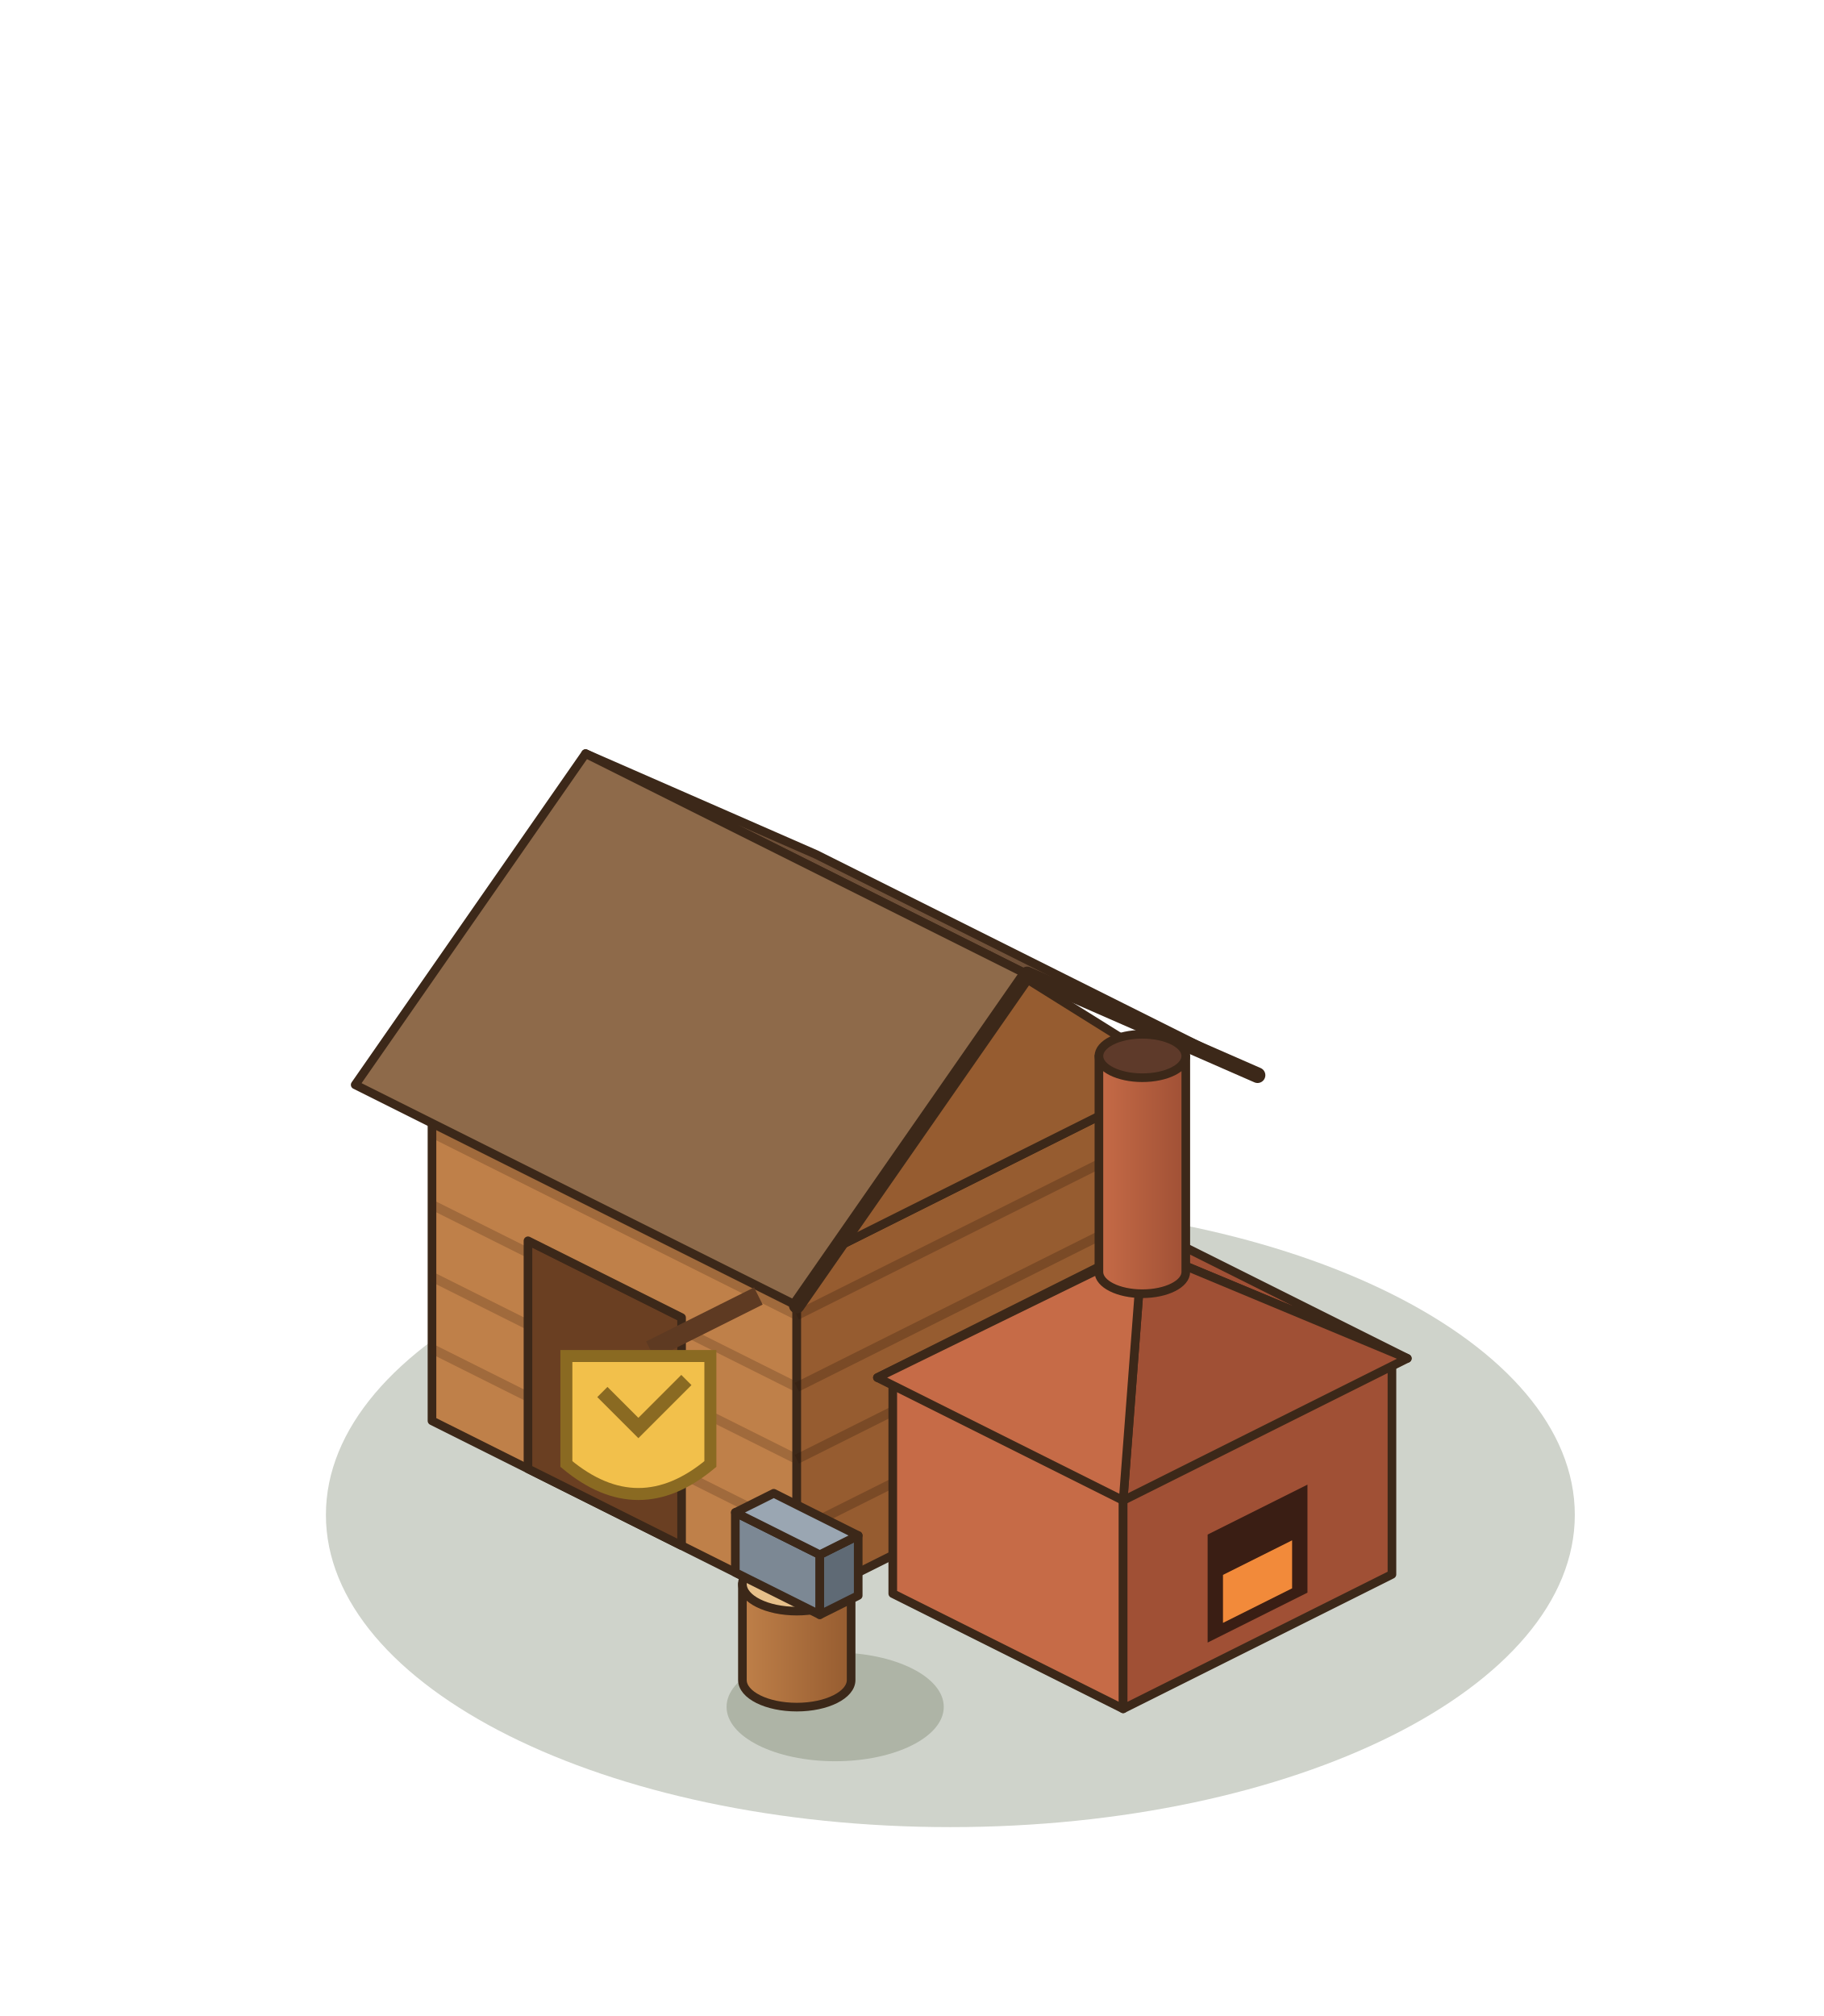
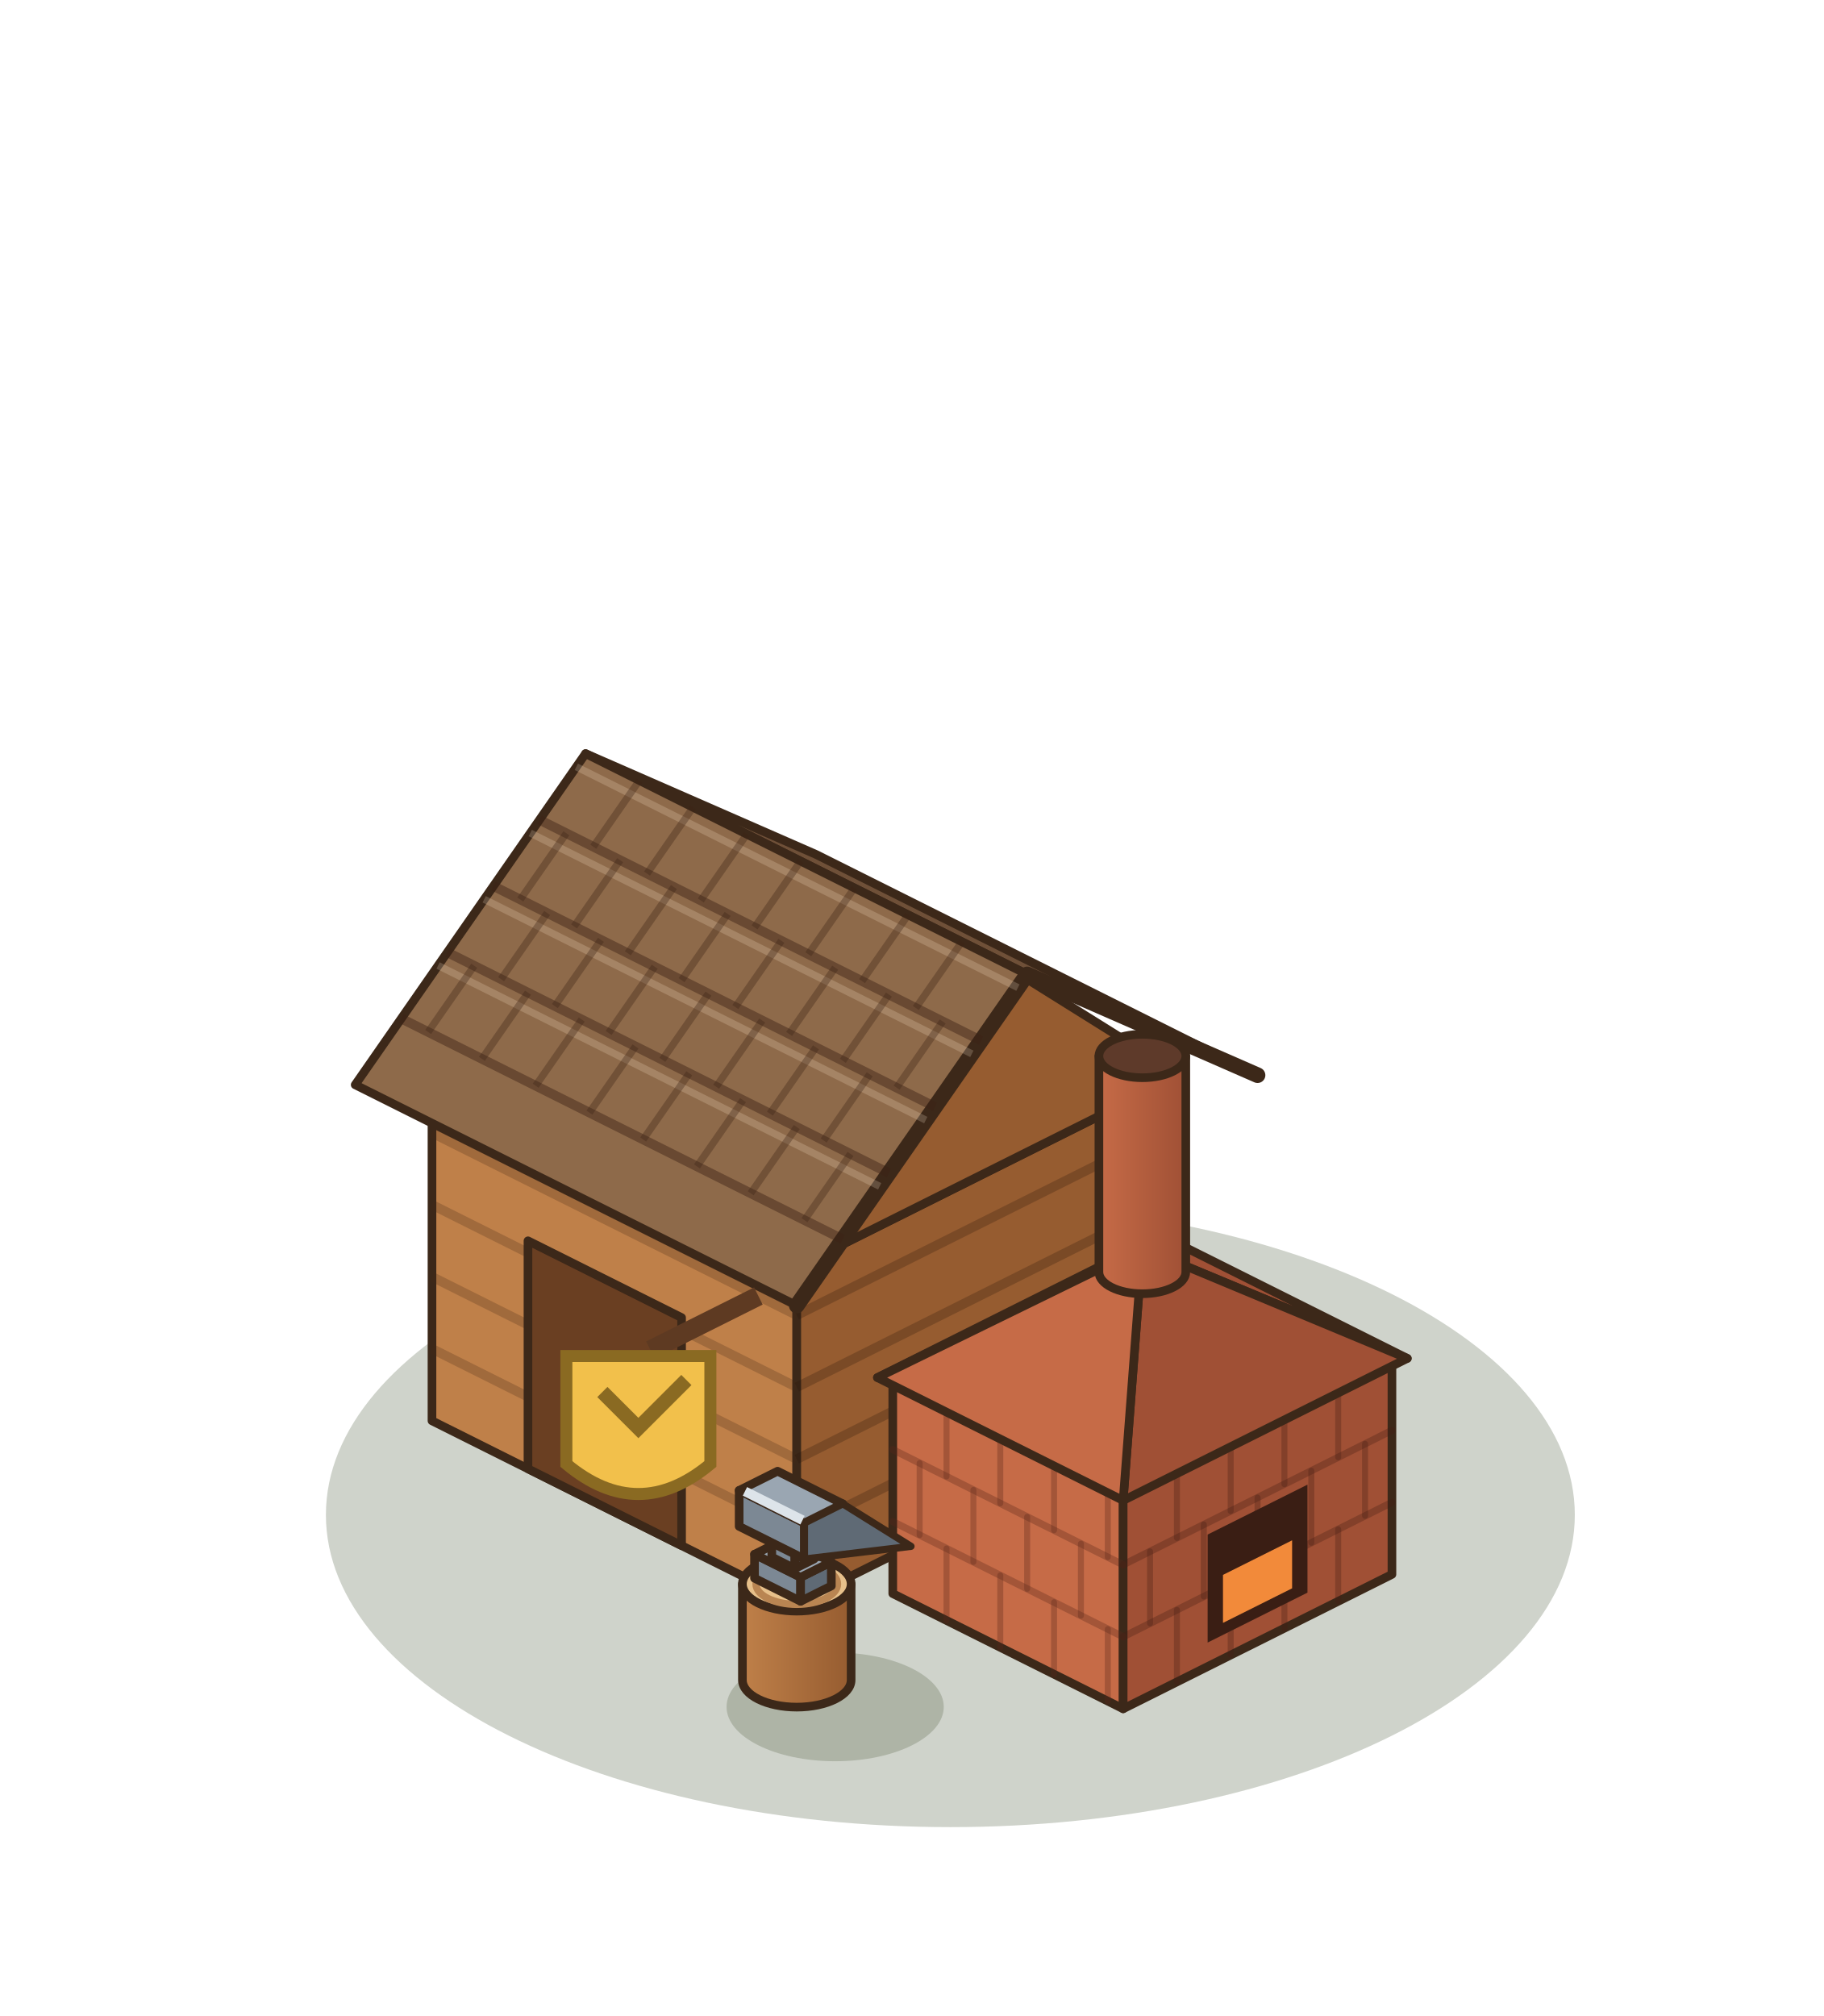
<svg xmlns="http://www.w3.org/2000/svg" width="190" height="210" viewBox="-95 -155 190 210">
  <g transform="scale(1.25)">
    <ellipse cx="3.2" cy="2.24" rx="52.04" ry="26.02" fill="rgba(40,55,20,0.22)" />
    <polygon points="-40,-5.6 -9.6,9.6 -9.6,-18.4 -40,-33.6" fill="#BF8049" stroke="#3C2819" stroke-width="0.72" stroke-linejoin="round" />
    <polygon points="22.4,-6.4 -9.6,9.6 -9.6,-18.4 22.4,-34.4" fill="#965C30" stroke="#3C2819" stroke-width="0.72" stroke-linejoin="round" />
    <polygon points="-8,-49.6 22.4,-34.4 -9.6,-18.4 -40,-33.6" fill="#E0A96C" stroke="#3C2819" stroke-width="0.72" stroke-linejoin="round" />
    <polyline points="-40,-11.6 -9.6,3.6" stroke="rgba(70,40,20,.25)" stroke-width="0.8" />
    <polyline points="-40,-17.6 -9.6,-2.4" stroke="rgba(70,40,20,.25)" stroke-width="0.8" />
    <polyline points="-40,-23.6 -9.6,-8.4" stroke="rgba(70,40,20,.25)" stroke-width="0.8" />
    <polyline points="-40,-29.6 -9.6,-14.4" stroke="rgba(70,40,20,.25)" stroke-width="0.8" />
    <polyline points="22.4,-12.4 -9.6,3.6" stroke="rgba(40,20,10,.25)" stroke-width="0.8" />
    <polyline points="22.4,-18.4 -9.6,-2.4" stroke="rgba(40,20,10,.25)" stroke-width="0.8" />
    <polyline points="22.4,-24.4 -9.6,-8.4" stroke="rgba(40,20,10,.25)" stroke-width="0.8" />
    <polyline points="22.4,-30.4 -9.6,-14.4" stroke="rgba(40,20,10,.25)" stroke-width="0.8" />
    <polygon points="-32,-1.6 -19.2,4.8 -19.2,-14.2 -32,-20.6" fill="#6A3F22" stroke="#3C2819" stroke-width="0.72" stroke-linejoin="round" />
    <polygon points="-20.48,-4.39 -19.84,-4.07 -19.84,-5.02 -20.48,-5.34" fill="#F2C04B" />
    <polygon points="-8,-52.8 28.8,-34.4 9.6,-42.8 -27.2,-61.2" fill="#6F5038" stroke="#3C2819" stroke-width="0.72" stroke-linejoin="round" />
    <polygon points="22.4,-34.4 -9.6,-18.4 6.4,-44.4" fill="#965C30" stroke="#3C2819" stroke-width="0.72" stroke-linejoin="round" />
    <polygon points="-27.2,-61.2 9.6,-42.8 -9.6,-15.2 -46.4,-33.6" fill="#8E6A4A" stroke="#3C2819" stroke-width="0.72" stroke-linejoin="round" />
    <polyline points="28.8,-34.4 9.6,-42.8 -9.6,-15.2" fill="none" stroke="#3C2819" stroke-width="1.3" stroke-linejoin="round" stroke-linecap="round" />
+     <polyline points="-31.04,-55.68 5.76,-37.28" stroke="rgba(60,35,20,.45)" stroke-width="0.8" />
+     <polyline points="-27.97,-60.1 8.83,-41.7" stroke="rgba(255,235,210,.2)" stroke-width="0.6" />
+     <polyline points="-22.72,-58.96 -26.56,-53.44" stroke="rgba(60,35,20,.35)" stroke-width="0.6" />
+     <polyline points="-18.24,-56.72 -22.08,-51.2" stroke="rgba(60,35,20,.35)" stroke-width="0.6" />
+     <polyline points="-13.76,-54.48 -17.6,-48.96" stroke="rgba(60,35,20,.35)" stroke-width="0.6" />
+     <polyline points="-9.28,-52.24 -13.12,-46.72" stroke="rgba(60,35,20,.35)" stroke-width="0.6" />
+     <polyline points="-4.8,-50 -8.64,-44.48" stroke="rgba(60,35,20,.35)" stroke-width="0.6" />
+     <polyline points="-0.32,-47.76 -4.16,-42.24" stroke="rgba(60,35,20,.35)" stroke-width="0.6" />
+     <polyline points="4.16,-45.52 0.32,-40" stroke="rgba(60,35,20,.35)" stroke-width="0.6" />
+     <polyline points="-34.88,-50.16 1.92,-31.76" stroke="rgba(60,35,20,.45)" stroke-width="0.8" />
+     <polyline points="-31.81,-54.58 4.99,-36.18" stroke="rgba(255,235,210,.2)" stroke-width="0.6" />
+     <polyline points="-28.8,-54.56 -32.64,-49.04" stroke="rgba(60,35,20,.35)" stroke-width="0.6" />
+     <polyline points="-24.32,-52.32 -28.16,-46.8" stroke="rgba(60,35,20,.35)" stroke-width="0.6" />
+     <polyline points="-19.84,-50.08 -23.68,-44.56" stroke="rgba(60,35,20,.35)" stroke-width="0.6" />
+     <polyline points="-15.36,-47.84 -19.2,-42.32" stroke="rgba(60,35,20,.35)" stroke-width="0.6" />
+     <polyline points="-10.88,-45.6 -14.72,-40.08" stroke="rgba(60,35,20,.35)" stroke-width="0.6" />
+     <polyline points="-6.4,-43.36 -10.24,-37.84" stroke="rgba(60,35,20,.35)" stroke-width="0.6" />
+     <polyline points="-1.92,-41.12 -5.76,-35.6" stroke="rgba(60,35,20,.35)" stroke-width="0.6" />
+     <polyline points="2.56,-38.88 -1.28,-33.36" stroke="rgba(60,35,20,.35)" stroke-width="0.6" />
+     <polyline points="-38.72,-44.64 -1.92,-26.24" stroke="rgba(60,35,20,.45)" stroke-width="0.8" />
+     <polyline points="-35.65,-49.06 1.15,-30.66" stroke="rgba(255,235,210,.2)" stroke-width="0.6" />
+     <polyline points="-30.4,-47.92 -34.24,-42.4" stroke="rgba(60,35,20,.35)" stroke-width="0.6" />
+     <polyline points="-25.92,-45.68 -29.76,-40.16" stroke="rgba(60,35,20,.35)" stroke-width="0.6" />
+     <polyline points="-21.44,-43.44 -25.28,-37.92" stroke="rgba(60,35,20,.35)" stroke-width="0.6" />
+     <polyline points="-16.96,-41.2 -20.8,-35.68" stroke="rgba(60,35,20,.35)" stroke-width="0.6" />
+     <polyline points="-12.48,-38.96 -16.32,-33.44" stroke="rgba(60,35,20,.35)" stroke-width="0.6" />
+     <polyline points="-8,-36.72 -11.84,-31.2" stroke="rgba(60,35,20,.35)" stroke-width="0.6" />
+     <polyline points="-3.52,-34.48 -7.36,-28.96" stroke="rgba(60,35,20,.35)" stroke-width="0.6" />
+     <polyline points="-42.56,-39.12 -5.76,-20.72" stroke="rgba(60,35,20,.45)" stroke-width="0.8" />
+     <polyline points="-39.49,-43.54 -2.69,-25.14" stroke="rgba(255,235,210,.2)" stroke-width="0.6" />
+     <polyline points="-36.48,-43.52 -40.32,-38" stroke="rgba(60,35,20,.35)" stroke-width="0.6" />
+     <polyline points="-32,-41.28 -35.84,-35.76" stroke="rgba(60,35,20,.35)" stroke-width="0.6" />
+     <polyline points="-27.52,-39.04 -31.36,-33.52" stroke="rgba(60,35,20,.35)" stroke-width="0.6" />
+     <polyline points="-23.04,-36.8 -26.88,-31.28" stroke="rgba(60,35,20,.35)" stroke-width="0.6" />
+     <polyline points="-18.56,-34.56 -22.4,-29.04" stroke="rgba(60,35,20,.35)" stroke-width="0.6" />
+     <polyline points="-14.08,-32.32 -17.92,-26.8" stroke="rgba(60,35,20,.35)" stroke-width="0.6" />
+     <polyline points="-9.6,-30.08 -13.44,-24.56" stroke="rgba(60,35,20,.35)" stroke-width="0.6" />
+     <polyline points="-5.12,-27.84 -8.96,-22.32" stroke="rgba(60,35,20,.35)" stroke-width="0.6" />
    <line x1="-12.8" y1="-16" x2="-21.8" y2="-11.5" stroke="#5E3A22" stroke-width="1.6" />
    <path d="M-28.8,-11 h12 v9 q-6,5 -12,0 Z" fill="#F2C04B" stroke="#8A6A22" stroke-width="1" />
    <path d="M-25.8,-8 l3,3 l4,-4" stroke="#8A6A22" stroke-width="1.2" fill="none" />
    <polygon points="-1.6,8.8 17.6,18.4 17.6,0.4 -1.6,-9.2" fill="#C66B47" stroke="#3C2819" stroke-width="0.72" stroke-linejoin="round" />
    <polygon points="40,7.2 17.6,18.4 17.6,0.4 40,-10.8" fill="#A05035" stroke="#3C2819" stroke-width="0.72" stroke-linejoin="round" />
    <polygon points="20.8,-20.4 40,-10.8 17.6,0.4 -1.6,-9.2" fill="#E08A62" stroke="#3C2819" stroke-width="0.72" stroke-linejoin="round" />
+     <line x1="-1.6" y1="2.8" x2="17.6" y2="12.4" stroke="rgba(90,40,25,.32)" stroke-width="0.6" stroke-linecap="round" />
+     <line x1="-1.6" y1="-3.2" x2="17.6" y2="6.4" stroke="rgba(90,40,25,.32)" stroke-width="0.6" stroke-linecap="round" />
+     <line x1="2.88" y1="11.04" x2="2.88" y2="5.04" stroke="rgba(90,40,25,.32)" stroke-width="0.5" stroke-linecap="round" />
+     <line x1="7.36" y1="13.28" x2="7.36" y2="7.28" stroke="rgba(90,40,25,.32)" stroke-width="0.5" stroke-linecap="round" />
+     <line x1="11.84" y1="15.52" x2="11.84" y2="9.52" stroke="rgba(90,40,25,.32)" stroke-width="0.5" stroke-linecap="round" />
+     <line x1="16.32" y1="17.76" x2="16.32" y2="11.76" stroke="rgba(90,40,25,.32)" stroke-width="0.5" stroke-linecap="round" />
+     <line x1="0.64" y1="3.92" x2="0.64" y2="-2.08" stroke="rgba(90,40,25,.32)" stroke-width="0.5" stroke-linecap="round" />
+     <line x1="5.12" y1="6.16" x2="5.12" y2="0.16" stroke="rgba(90,40,25,.32)" stroke-width="0.5" stroke-linecap="round" />
+     <line x1="9.6" y1="8.4" x2="9.6" y2="2.4" stroke="rgba(90,40,25,.32)" stroke-width="0.5" stroke-linecap="round" />
+     <line x1="14.08" y1="10.64" x2="14.08" y2="4.64" stroke="rgba(90,40,25,.32)" stroke-width="0.5" stroke-linecap="round" />
+     <line x1="2.88" y1="-0.96" x2="2.88" y2="-6.96" stroke="rgba(90,40,25,.32)" stroke-width="0.5" stroke-linecap="round" />
+     <line x1="7.36" y1="1.28" x2="7.36" y2="-4.72" stroke="rgba(90,40,25,.32)" stroke-width="0.5" stroke-linecap="round" />
+     <line x1="11.84" y1="3.52" x2="11.84" y2="-2.48" stroke="rgba(90,40,25,.32)" stroke-width="0.5" stroke-linecap="round" />
+     <line x1="16.32" y1="5.76" x2="16.32" y2="-0.24" stroke="rgba(90,40,25,.32)" stroke-width="0.5" stroke-linecap="round" />
+     <line x1="40" y1="1.2" x2="17.6" y2="12.4" stroke="rgba(70,30,20,.32)" stroke-width="0.6" stroke-linecap="round" />
+     <line x1="40" y1="-4.8" x2="17.6" y2="6.4" stroke="rgba(70,30,20,.32)" stroke-width="0.6" stroke-linecap="round" />
+     <line x1="35.52" y1="9.44" x2="35.52" y2="3.44" stroke="rgba(70,30,20,.32)" stroke-width="0.5" stroke-linecap="round" />
+     <line x1="31.04" y1="11.68" x2="31.04" y2="5.68" stroke="rgba(70,30,20,.32)" stroke-width="0.5" stroke-linecap="round" />
+     <line x1="26.56" y1="13.92" x2="26.56" y2="7.92" stroke="rgba(70,30,20,.32)" stroke-width="0.5" stroke-linecap="round" />
+     <line x1="22.08" y1="16.16" x2="22.08" y2="10.16" stroke="rgba(70,30,20,.32)" stroke-width="0.5" stroke-linecap="round" />
+     <line x1="37.76" y1="2.32" x2="37.76" y2="-3.68" stroke="rgba(70,30,20,.32)" stroke-width="0.5" stroke-linecap="round" />
+     <line x1="33.28" y1="4.56" x2="33.28" y2="-1.44" stroke="rgba(70,30,20,.32)" stroke-width="0.5" stroke-linecap="round" />
+     <line x1="28.8" y1="6.8" x2="28.8" y2="0.8" stroke="rgba(70,30,20,.32)" stroke-width="0.5" stroke-linecap="round" />
+     <line x1="24.32" y1="9.04" x2="24.32" y2="3.04" stroke="rgba(70,30,20,.32)" stroke-width="0.5" stroke-linecap="round" />
+     <line x1="19.84" y1="11.28" x2="19.84" y2="5.28" stroke="rgba(70,30,20,.32)" stroke-width="0.5" stroke-linecap="round" />
+     <line x1="35.52" y1="-2.56" x2="35.52" y2="-8.56" stroke="rgba(70,30,20,.32)" stroke-width="0.5" stroke-linecap="round" />
+     <line x1="31.04" y1="-0.32" x2="31.04" y2="-6.32" stroke="rgba(70,30,20,.32)" stroke-width="0.5" stroke-linecap="round" />
+     <line x1="26.56" y1="1.92" x2="26.56" y2="-4.08" stroke="rgba(70,30,20,.32)" stroke-width="0.5" stroke-linecap="round" />
+     <line x1="22.08" y1="4.16" x2="22.08" y2="-1.84" stroke="rgba(70,30,20,.32)" stroke-width="0.5" stroke-linecap="round" />
    <polygon points="32.96,8.72 24.64,12.88 24.64,3.88 32.96,-0.28" fill="#3A1E14" />
    <polygon points="31.68,8.36 25.92,11.24 25.92,7.24 31.68,4.36" fill="#F28A3A" />
    <polygon points="20.8,-21.04 41.28,-10.8 19.2,-20" fill="#A05035" stroke="#3C2819" stroke-width="0.72" stroke-linejoin="round" />
    <polygon points="-2.88,-9.2 20.8,-21.04 19.2,-20" fill="#A05035" stroke="#3C2819" stroke-width="0.72" stroke-linejoin="round" />
    <polygon points="41.28,-10.8 17.6,1.04 19.2,-20" fill="#A05035" stroke="#3C2819" stroke-width="0.72" stroke-linejoin="round" />
    <polygon points="17.6,1.04 -2.88,-9.2 19.2,-20" fill="#C66B47" stroke="#3C2819" stroke-width="0.72" stroke-linejoin="round" />
    <defs>
      <linearGradient id="kilng" x1="0" x2="1">
        <stop offset="0" stop-color="#C66B47" />
        <stop offset="1" stop-color="#A05035" />
      </linearGradient>
    </defs>
    <path d="M15.58,-36 L15.58,-18 A3.62,1.81 0 0 0 22.82,-18 L22.82,-36 Z" fill="url(#kilng)" stroke="#3C2819" stroke-width="0.72" stroke-linejoin="round" />
    <ellipse cx="19.2" cy="-36" rx="3.62" ry="1.81" fill="#5E3A2A" stroke="#3C2819" stroke-width="0.72" stroke-linejoin="round" />
    <ellipse cx="-6.4" cy="18.24" rx="9.05" ry="4.53" fill="rgba(40,55,20,0.2)" />
    <defs>
      <linearGradient id="blockg" x1="0" x2="1">
        <stop offset="0" stop-color="#BF8049" />
        <stop offset="1" stop-color="#965C30" />
      </linearGradient>
    </defs>
    <path d="M-14.13,8 L-14.13,16 A4.53,2.26 0 0 0 -5.07,16 L-5.07,8 Z" fill="url(#blockg)" stroke="#3C2819" stroke-width="0.72" stroke-linejoin="round" />
    <ellipse cx="-9.6" cy="8" rx="4.53" ry="2.26" fill="#E7C08A" stroke="#3C2819" stroke-width="0.72" stroke-linejoin="round" />
-     <polygon points="-14.72,7.04 -7.68,10.56 -7.68,5.56 -14.72,2.04" fill="#7C8894" stroke="#3C2819" stroke-width="0.72" stroke-linejoin="round" />
-     <polygon points="-4.48,8.96 -7.68,10.56 -7.68,5.56 -4.48,3.96" fill="#5F6A75" stroke="#3C2819" stroke-width="0.72" stroke-linejoin="round" />
-     <polygon points="-11.52,0.44 -4.48,3.96 -7.68,5.56 -14.72,2.04" fill="#9AA6B2" stroke="#3C2819" stroke-width="0.72" stroke-linejoin="round" />
+     <ellipse cx="-9.6" cy="8" rx="3.4" ry="1.7" fill="none" stroke="#B98552" stroke-width="0.6" />
+     <polygon points="-13.12,7.52 -9.28,9.44 -9.28,7.44 -13.12,5.52" fill="#7C8894" stroke="#3C2819" stroke-width="0.72" stroke-linejoin="round" />
+     <polygon points="-6.72,8.16 -9.28,9.44 -9.28,7.44 -6.72,6.16" fill="#5F6A75" stroke="#3C2819" stroke-width="0.72" stroke-linejoin="round" />
+     <polygon points="-10.56,4.24 -6.72,6.16 -9.28,7.44 -13.12,5.52" fill="#9AA6B2" stroke="#3C2819" stroke-width="0.72" stroke-linejoin="round" />
+     <polygon points="-11.68,5.76 -9.76,6.72 -9.76,4.72 -11.68,3.76" fill="#7C8894" stroke="#3C2819" stroke-width="0.72" stroke-linejoin="round" />
+     <polygon points="-8.16,5.92 -9.76,6.72 -9.76,4.72 -8.16,3.92" fill="#5F6A75" stroke="#3C2819" stroke-width="0.72" stroke-linejoin="round" />
+     <polygon points="-10.08,2.96 -8.16,3.92 -9.76,4.72 -11.68,3.76" fill="#9AA6B2" stroke="#3C2819" stroke-width="0.72" stroke-linejoin="round" />
+     <polygon points="-14.4,3.2 -8.96,5.92 -8.96,2.92 -14.4,0.2" fill="#7C8894" stroke="#3C2819" stroke-width="0.72" stroke-linejoin="round" />
+     <polygon points="-5.76,4.32 -8.96,5.92 -8.96,2.92 -5.76,1.32" fill="#5F6A75" stroke="#3C2819" stroke-width="0.72" stroke-linejoin="round" />
+     <polygon points="-11.2,-1.4 -5.76,1.32 -8.96,2.92 -14.4,0.2" fill="#9AA6B2" stroke="#3C2819" stroke-width="0.72" stroke-linejoin="round" />
+     <path d="M-5.76,1.32 L-0.08,4.86 L-8.96,5.92 L-8.96,2.92 Z" fill="#5F6A75" stroke="#3C2819" stroke-width="0.6" stroke-linejoin="round" />
+     <polyline points="-13.92,0.28 -9.12,2.68" stroke="#DDE4EA" stroke-width="0.8" />
  </g>
</svg>
